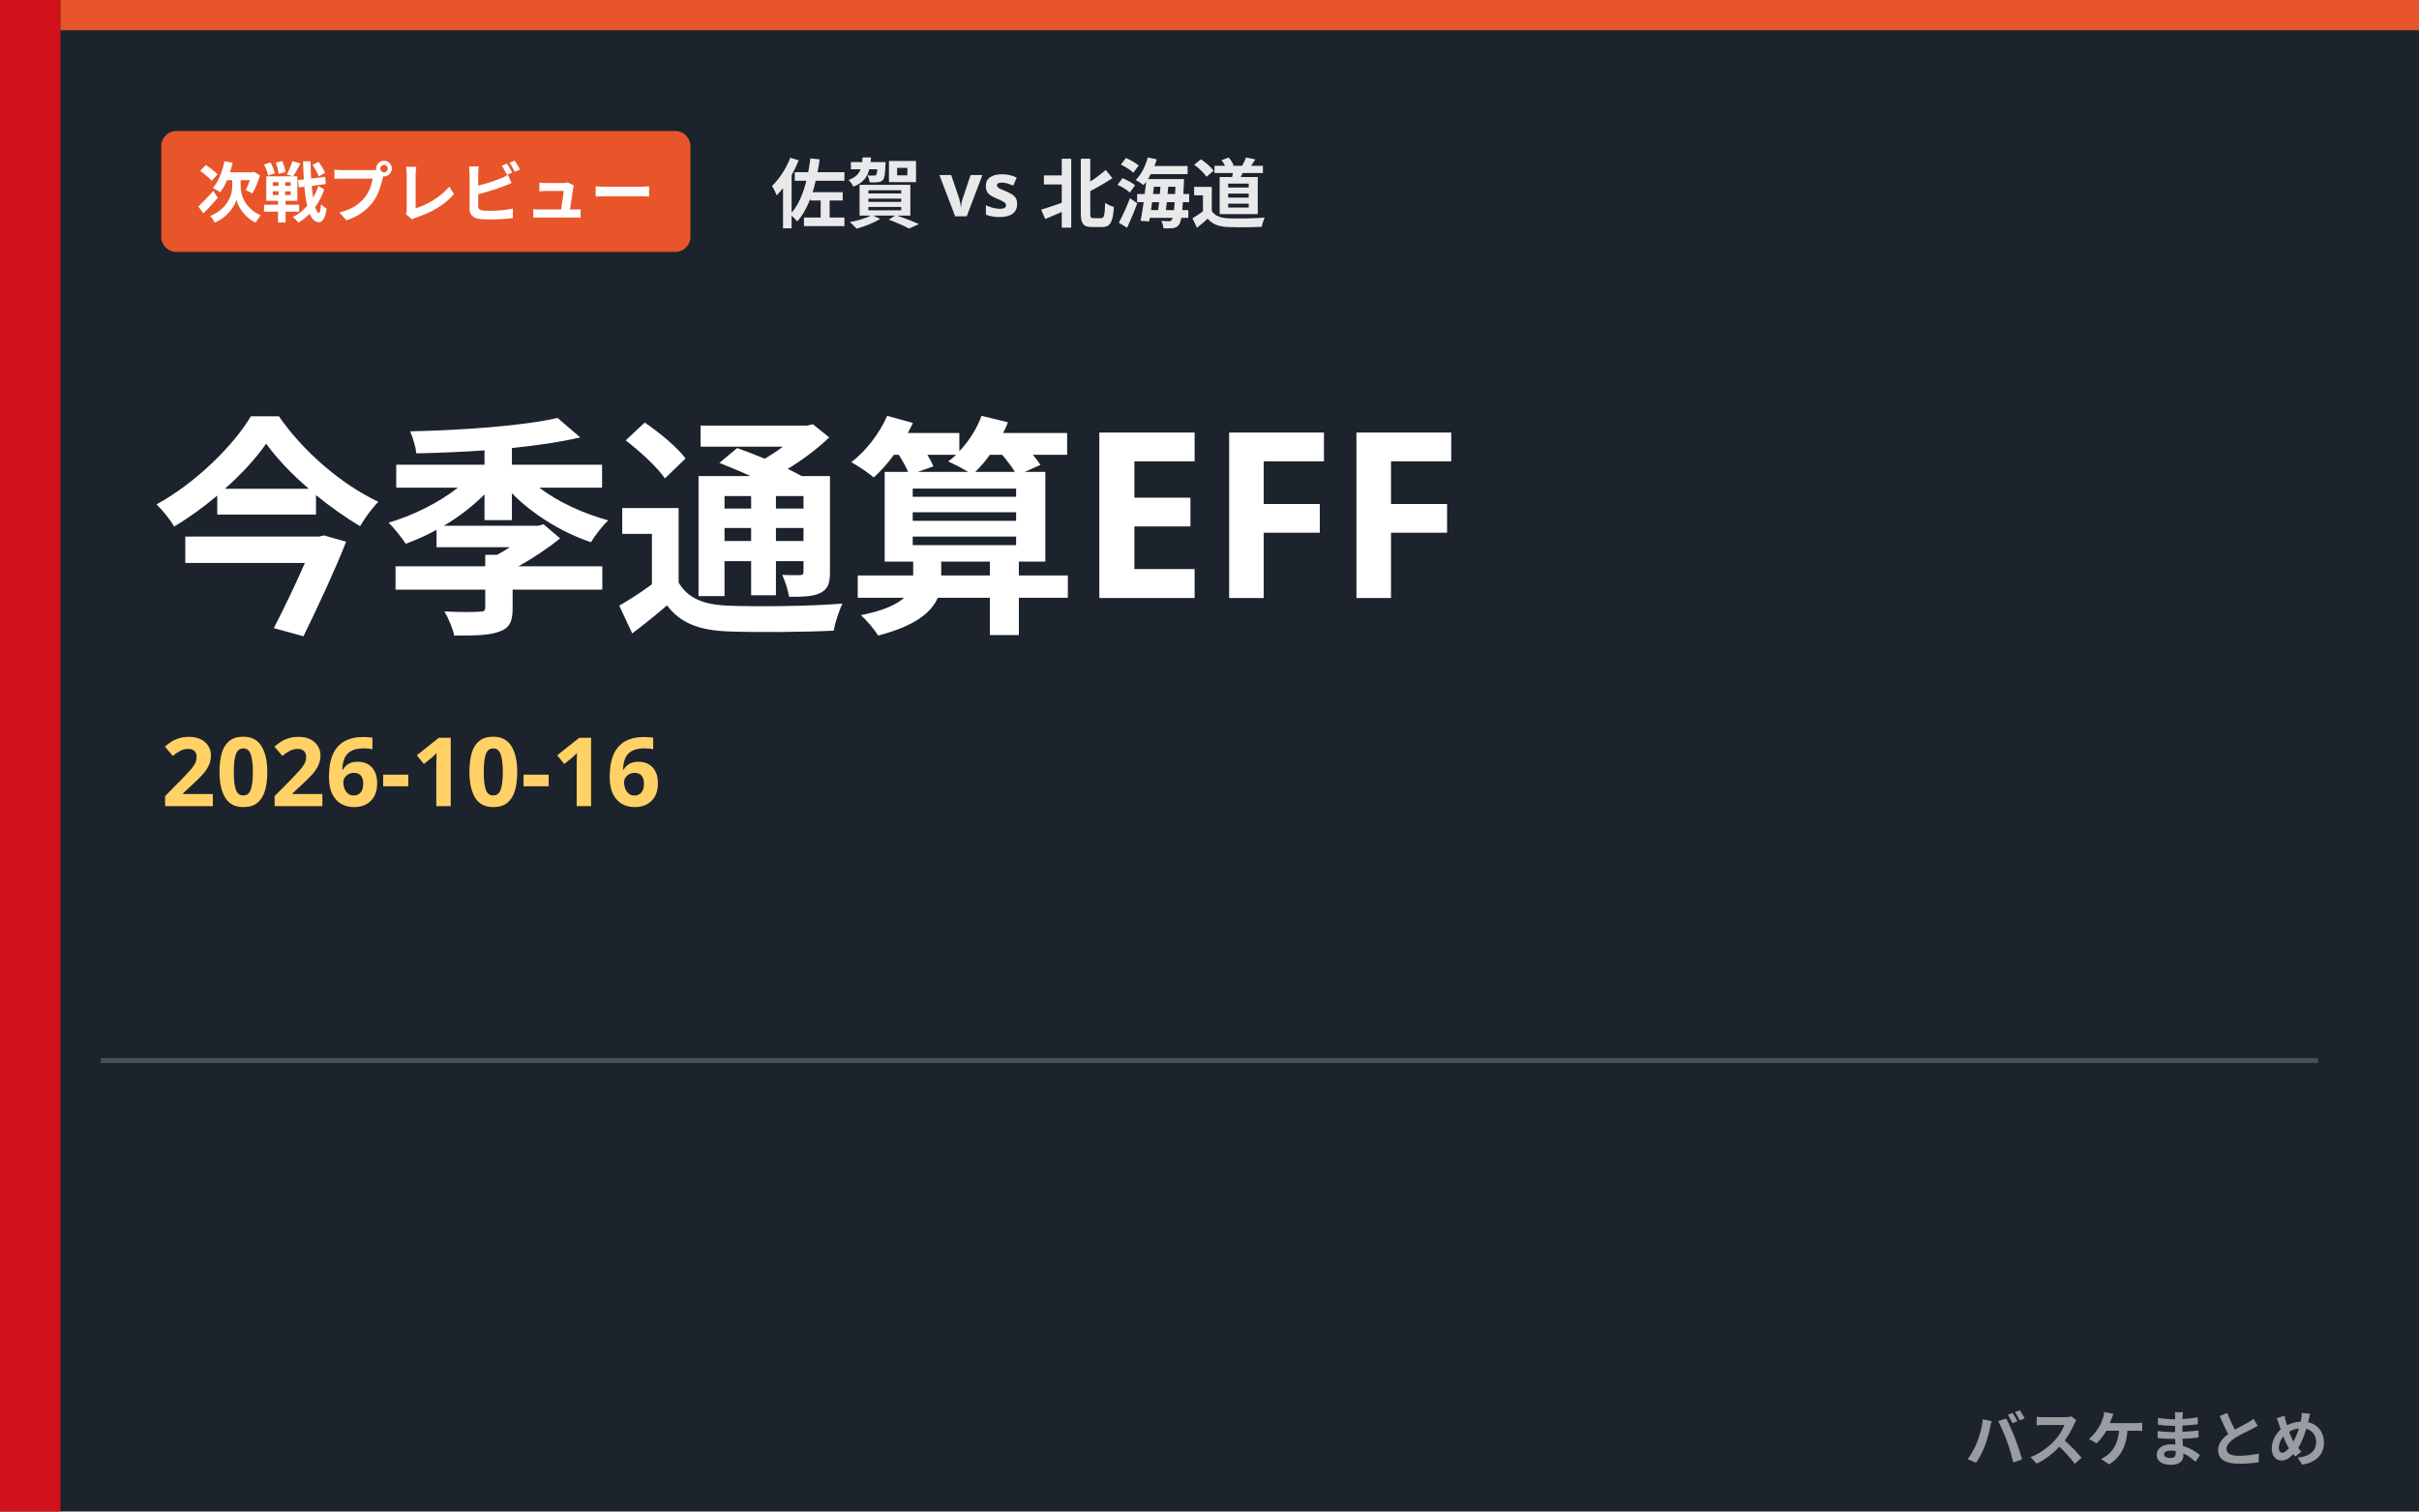
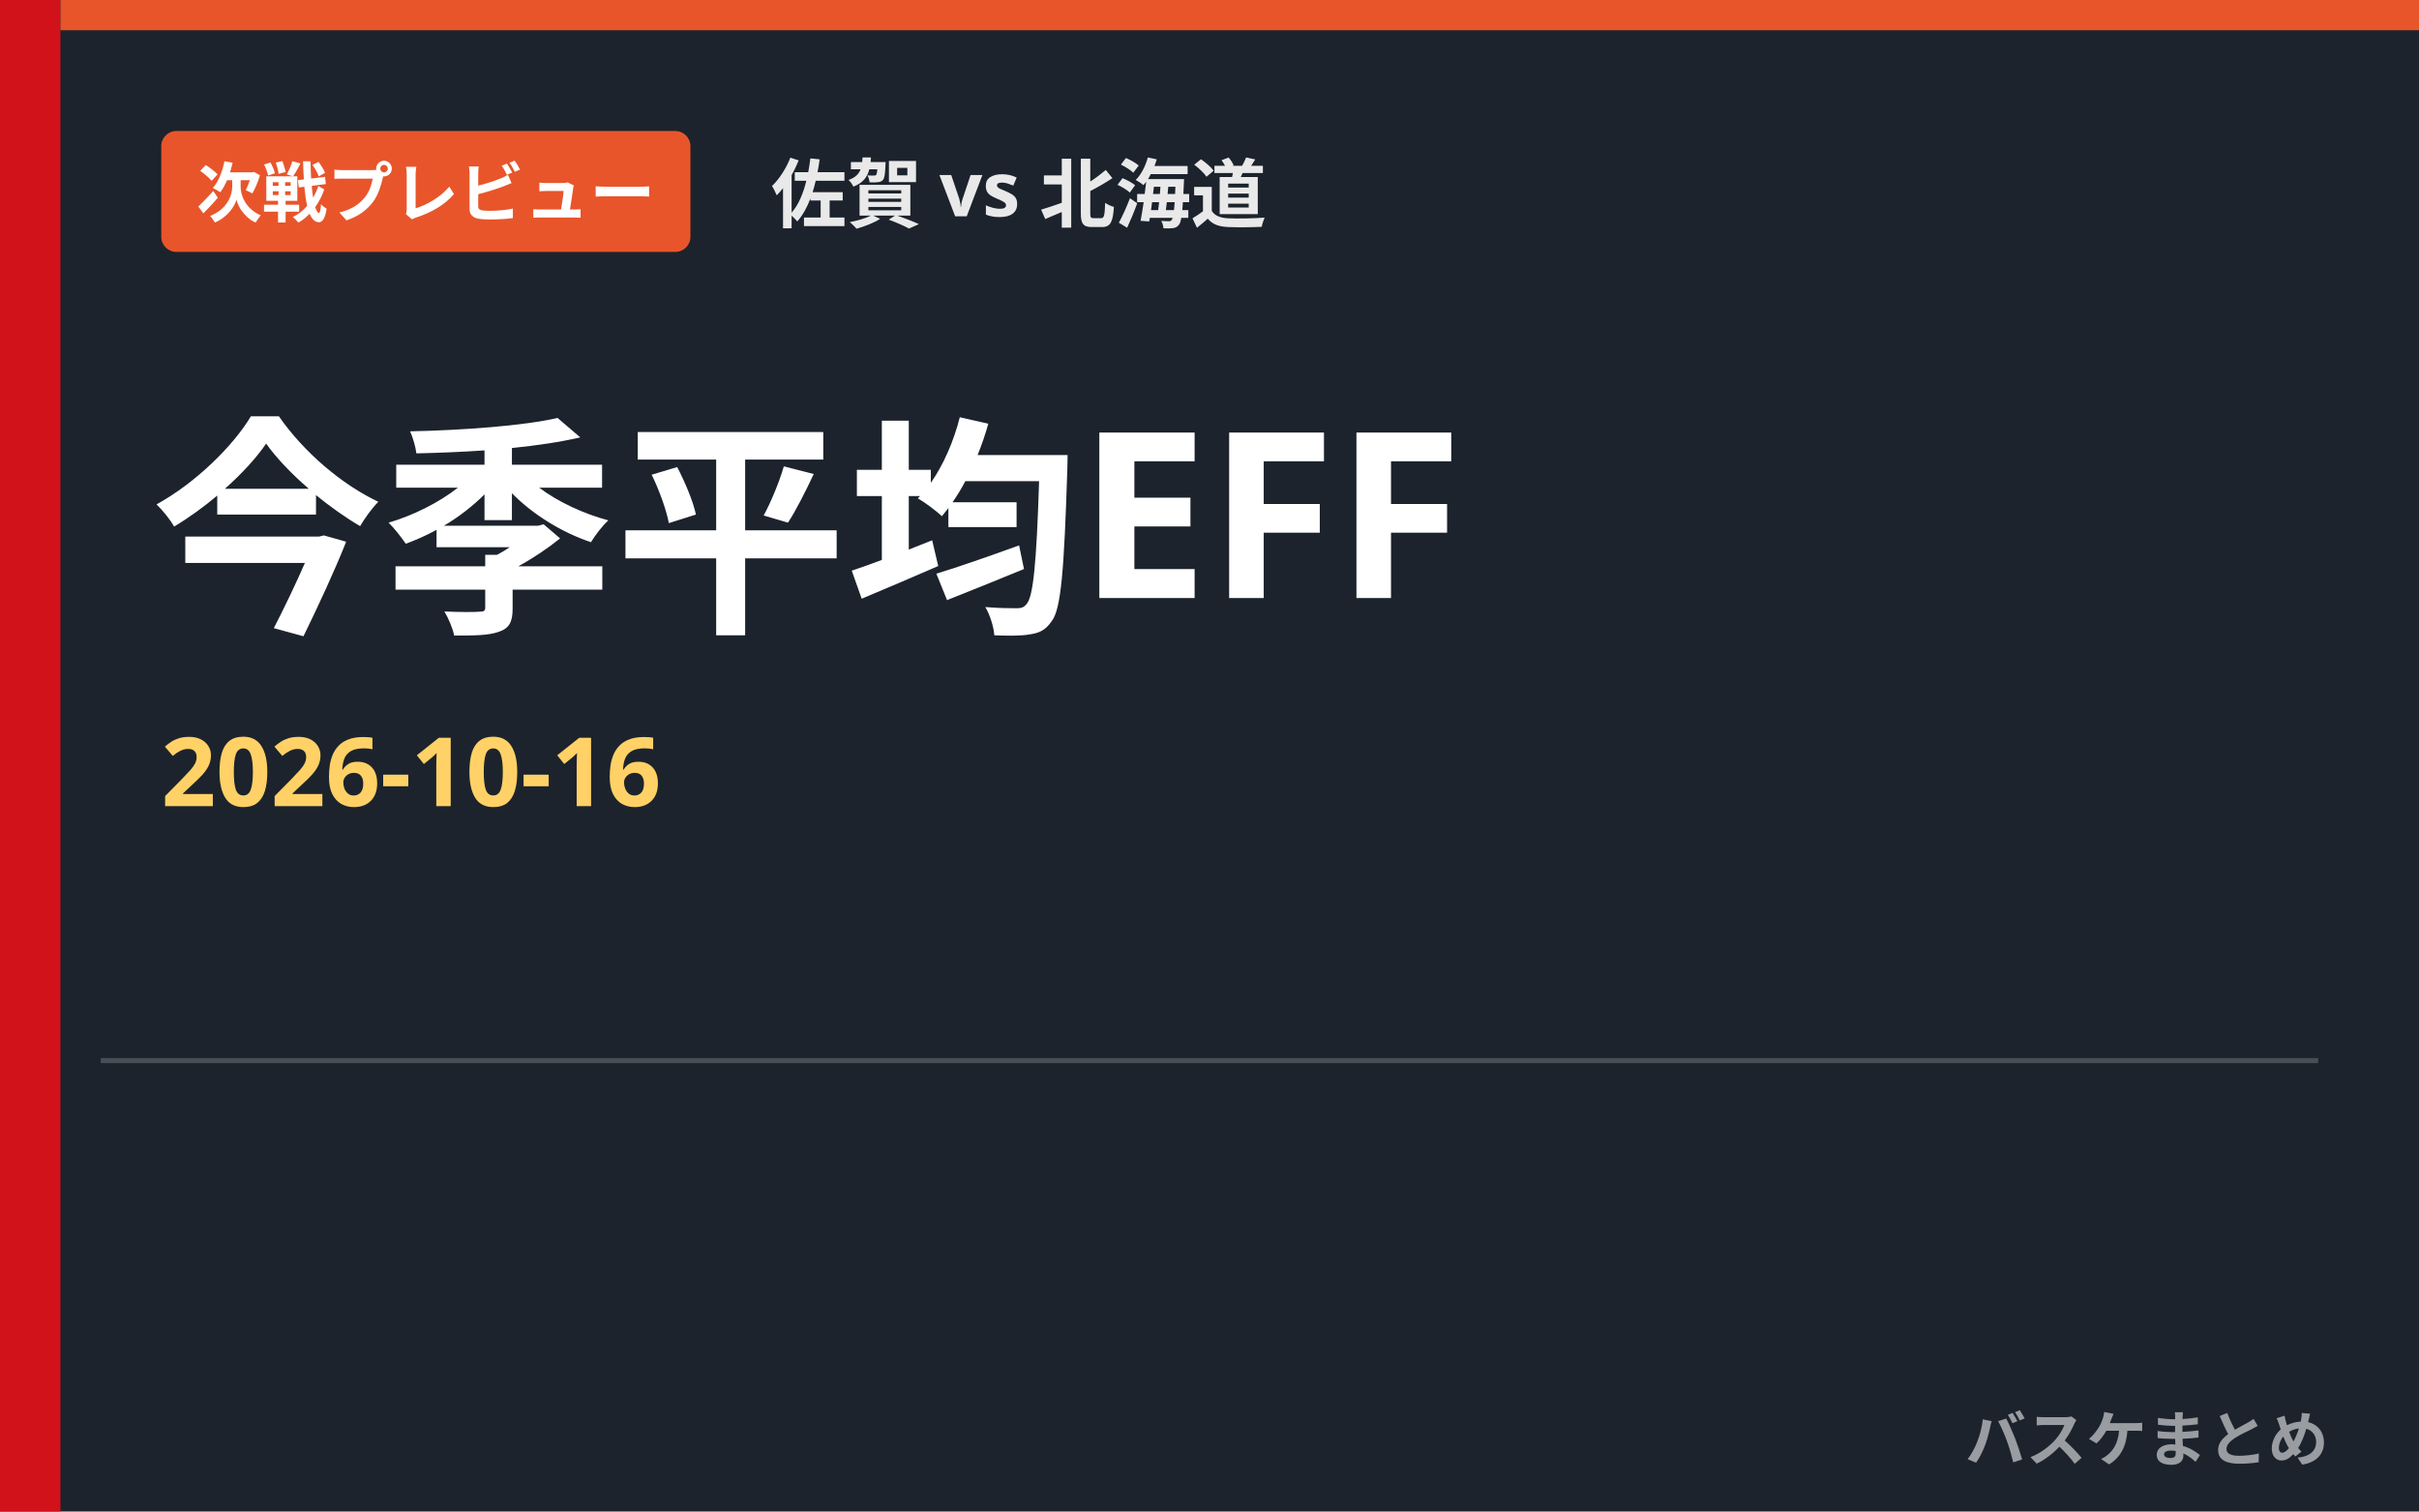
- <svg xmlns="http://www.w3.org/2000/svg" viewBox="0 0 480 300" role="img" aria-label="佐賀 vs 北海道 今季通算EFF">
+ <svg xmlns="http://www.w3.org/2000/svg" viewBox="0 0 480 300" role="img" aria-label="佐賀 vs 北海道 今季平均EFF">
  <rect width="480" height="300" fill="#1c232c" />
  <rect x="0" y="0" width="12" height="300" fill="#d1121b" />
  <rect x="12" y="0" width="468" height="6" fill="#e8552b" />
  <rect x="32" y="26" width="105" height="24" rx="3" fill="#e8552b" />
  <text x="84.5" y="43" text-anchor="middle" font-family="'Hiragino Kaku Gothic ProN','Hiragino Sans','Noto Sans JP','Yu Gothic',Meiryo,sans-serif" font-weight="800" font-size="13" fill="#ffffff">次戦プレビュー</text>
  <text x="153" y="44" font-family="'Hiragino Kaku Gothic ProN','Hiragino Sans','Noto Sans JP','Yu Gothic',Meiryo,sans-serif" font-weight="800" font-size="15" fill="#fff" opacity="0.9">佐賀 vs 北海道</text>
-   <text x="30" y="122" font-family="'Hiragino Kaku Gothic ProN','Hiragino Sans','Noto Sans JP','Yu Gothic',Meiryo,sans-serif" font-weight="900" font-size="46" fill="#fff">今季通算EFF</text>
+   <text x="30" y="122" font-family="'Hiragino Kaku Gothic ProN','Hiragino Sans','Noto Sans JP','Yu Gothic',Meiryo,sans-serif" font-weight="900" font-size="46" fill="#fff">今季平均EFF</text>
  <text x="32" y="160" font-family="'Hiragino Kaku Gothic ProN','Hiragino Sans','Noto Sans JP','Yu Gothic',Meiryo,sans-serif" font-weight="800" font-size="19" fill="#ffd166">2026-10-16</text>
  <rect x="20" y="210" width="440" height="1" fill="#fff" opacity="0.2" />
  <text x="462" y="290" text-anchor="end" font-family="'Hiragino Kaku Gothic ProN','Hiragino Sans','Noto Sans JP','Yu Gothic',Meiryo,sans-serif" font-weight="800" font-size="12" fill="#ffffff" opacity="0.55">バスケまとめ</text>
</svg>
